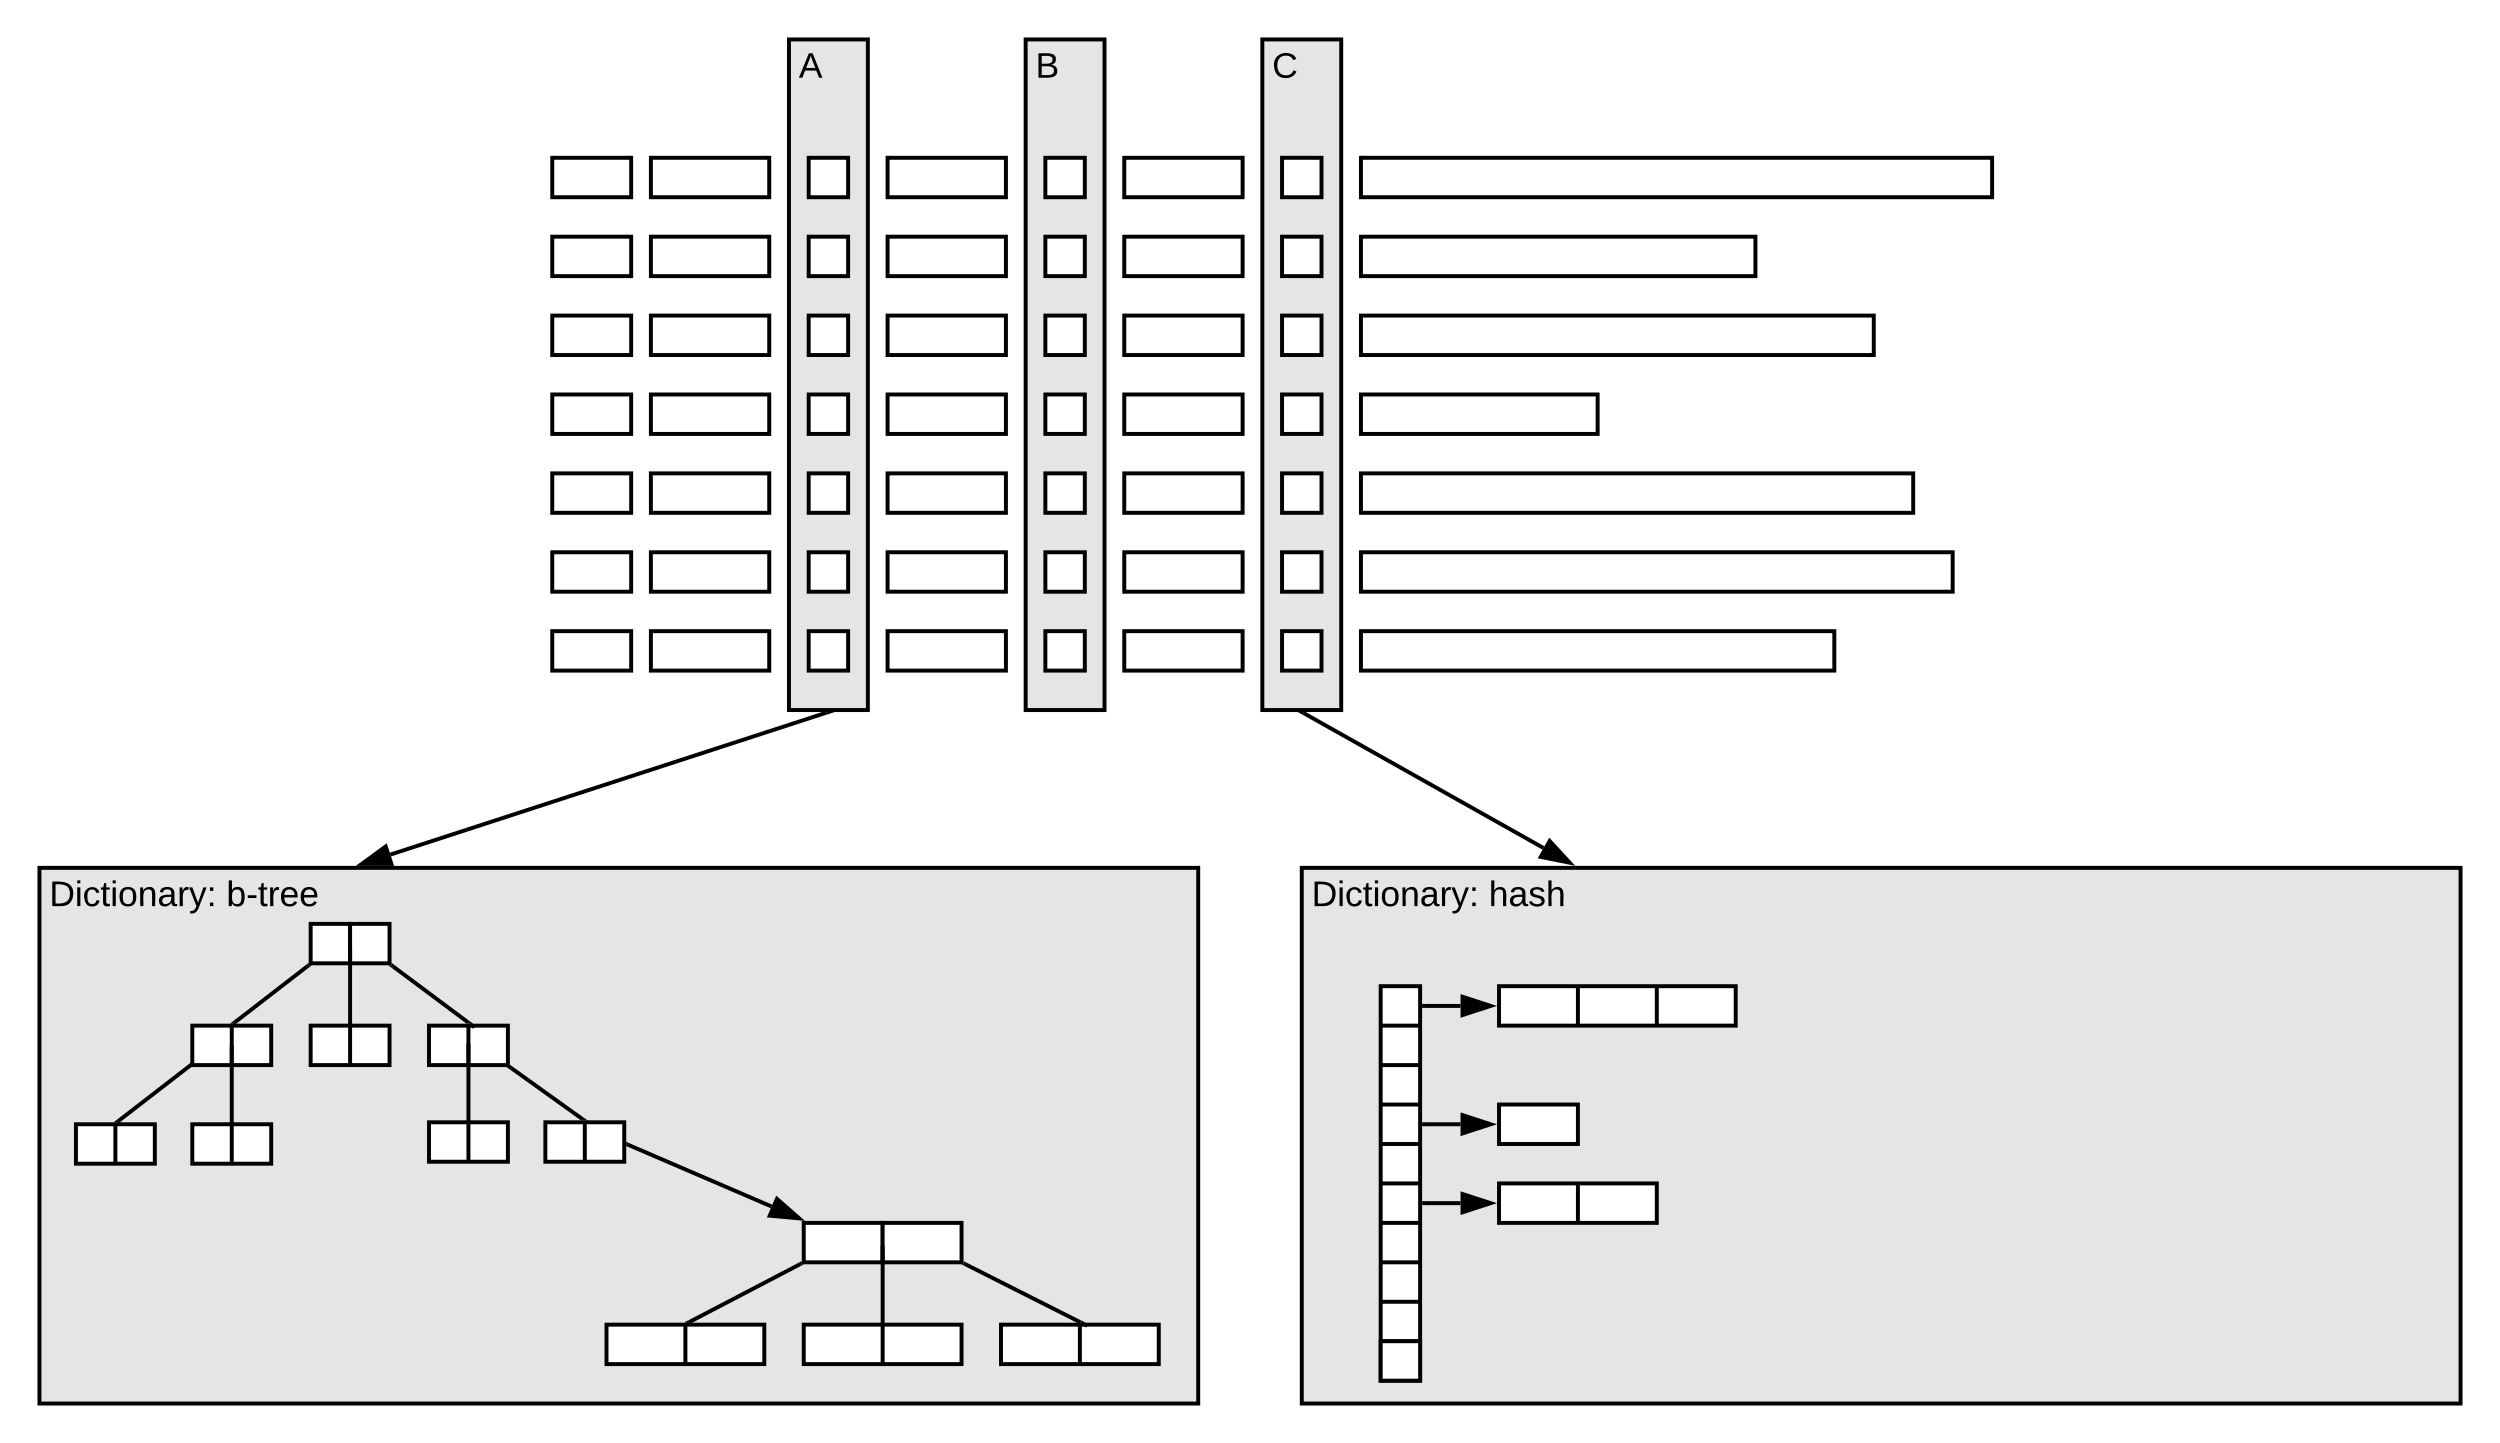
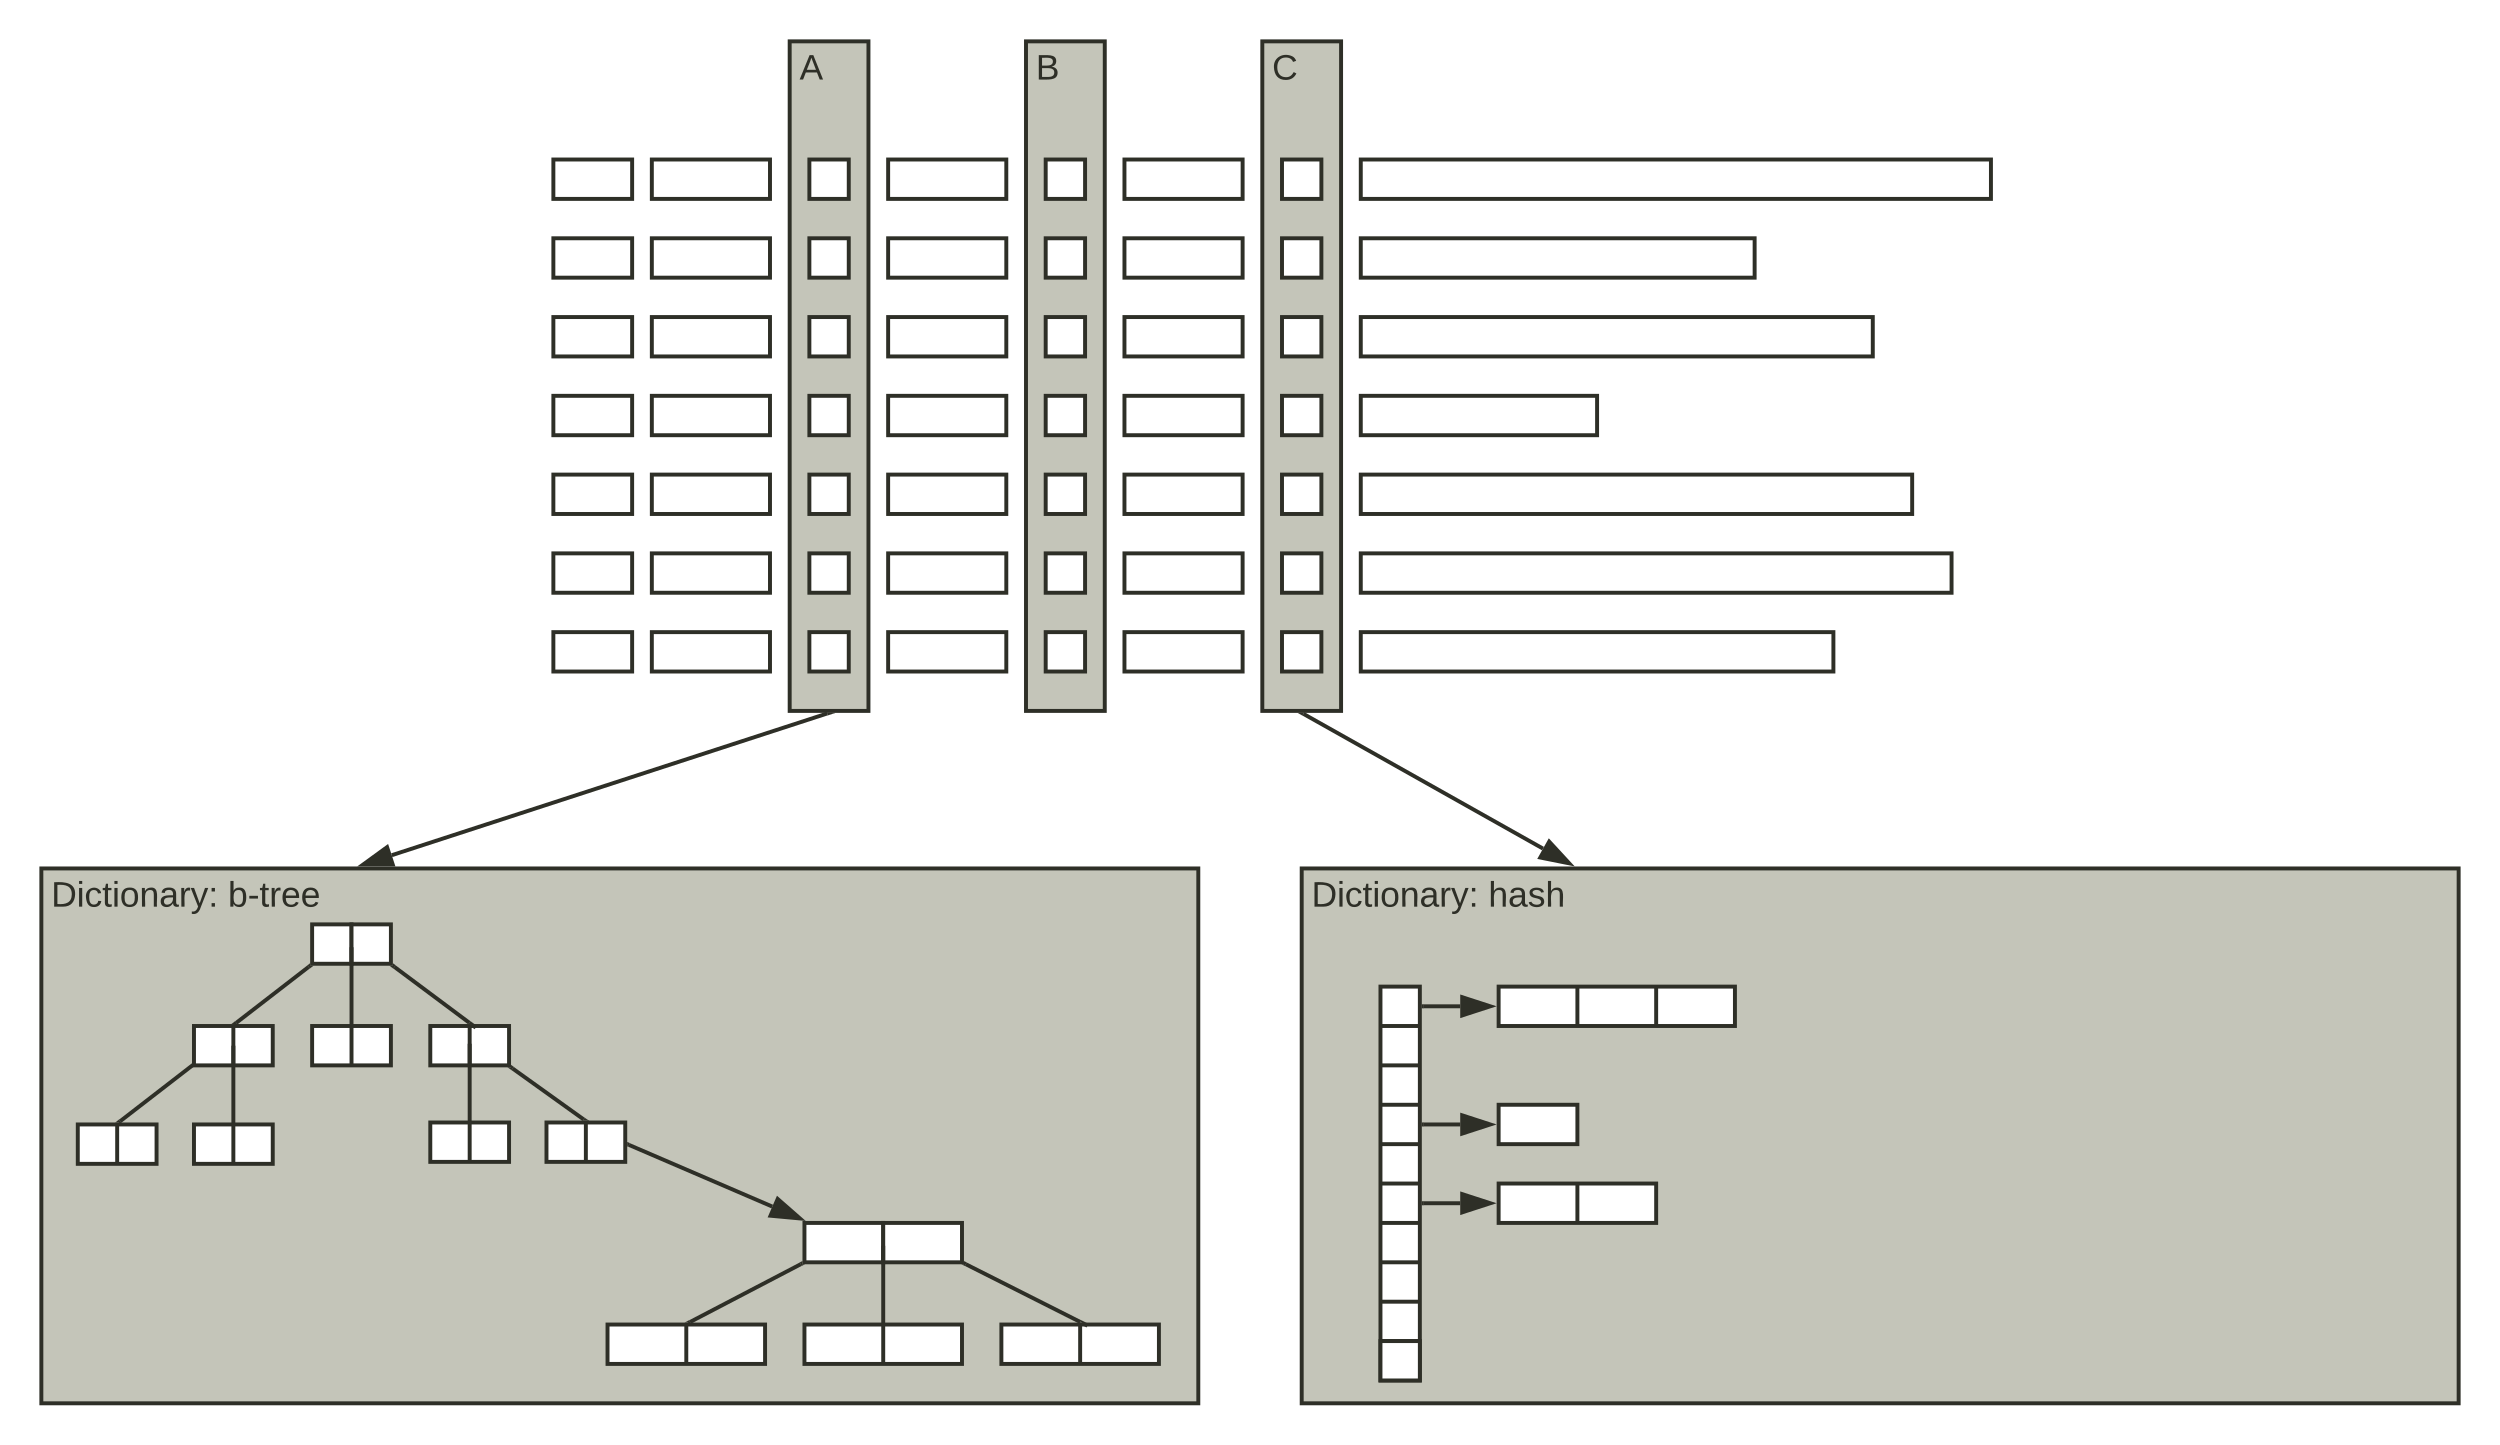
- <svg xmlns="http://www.w3.org/2000/svg" xmlns:ns1="lucid" xmlns:xlink="http://www.w3.org/1999/xlink" width="1267.5" height="731.6">
-   <g transform="translate(-60 -140)" ns1:page-tab-id="0_0">
+ <svg xmlns="http://www.w3.org/2000/svg" xmlns:ns1="lucid" xmlns:xlink="http://www.w3.org/1999/xlink" width="1269.5" height="733.6">
+   <g transform="translate(-59 -139)" ns1:page-tab-id="0_0">
    <path d="M0 0h1870.4v1323.2H0z" fill="#fff" />
-     <path d="M80 580h587.5v271.6H80z" stroke="#000" stroke-width="2" fill="#e5e5e5" />
+     <path d="M80 580h587.5v271.6H80z" stroke="#2e2f27" stroke-width="2" fill="#c4c5b9" />
    <use xlink:href="#a" transform="matrix(1,0,0,1,85,585) translate(0 14.4)" />
    <use xlink:href="#b" transform="matrix(1,0,0,1,85,585) translate(89.8 14.4)" />
-     <path d="M460 160h40v340h-40z" stroke="#000" stroke-width="2" fill="#e5e5e5" />
+     <path d="M460 160h40v340h-40z" stroke="#2e2f27" stroke-width="2" fill="#c4c5b9" />
    <use xlink:href="#c" transform="matrix(1,0,0,1,465,165) translate(0 14.4)" />
-     <path d="M340 220h40v20h-40zM340 260h40v20h-40zM340 340h40v20h-40zM340 300h40v20h-40zM340 380h40v20h-40zM340 420h40v20h-40zM340 460h40v20h-40zM390 220h60v20h-60zM390 260h60v20h-60zM390 300h60v20h-60zM390 340h60v20h-60zM390 380h60v20h-60zM390 420h60v20h-60zM390 460h60v20h-60zM470 220h20v20h-20zM470 260h20v20h-20zM470 300h20v20h-20zM470 340h20v20h-20zM470 380h20v20h-20zM470 420h20v20h-20zM470 460h20v20h-20zM510 220h60v20h-60zM510 260h60v20h-60zM510 300h60v20h-60zM510 340h60v20h-60zM510 380h60v20h-60zM510 420h60v20h-60zM510 460h60v20h-60zM750 220h320v20H750zM750 260h200v20H750zM750 300h260v20H750zM750 340h120v20H750zM750 380h280v20H750zM750 420h300v20H750zM750 460h240v20H750zM630 220h60v20h-60zM630 260h60v20h-60zM630 300h60v20h-60zM630 340h60v20h-60zM630 380h60v20h-60zM630 420h60v20h-60zM630 460h60v20h-60zM217.5 608.4h20v20h-20zM157.5 660h20v20h-20zM177.5 660h20v20h-20z" stroke="#000" stroke-width="2" fill="#fff" />
-     <path d="M580 160h40v340h-40z" stroke="#000" stroke-width="2" fill="#e5e5e5" />
+     <path d="M340 220h40v20h-40zM340 260h40v20h-40zM340 340h40v20h-40zM340 300h40v20h-40zM340 380h40v20h-40zM340 420h40v20h-40zM340 460h40v20h-40zM390 220h60v20h-60zM390 260h60v20h-60zM390 300h60v20h-60zM390 340h60v20h-60zM390 380h60v20h-60zM390 420h60v20h-60zM390 460h60v20h-60zM470 220h20v20h-20zM470 260h20v20h-20zM470 300h20v20h-20zM470 340h20v20h-20zM470 380h20v20h-20zM470 420h20v20h-20zM470 460h20v20h-20zM510 220h60v20h-60zM510 260h60v20h-60zM510 300h60v20h-60zM510 340h60v20h-60zM510 380h60v20h-60zM510 420h60v20h-60zM510 460h60v20h-60zM750 220h320v20H750zM750 260h200v20H750zM750 300h260v20H750zM750 340h120v20H750zM750 380h280v20H750zM750 420h300v20H750zM750 460h240v20H750zM630 220h60v20h-60zM630 260h60v20h-60zM630 300h60v20h-60zM630 340h60v20h-60zM630 380h60v20h-60zM630 420h60v20h-60zM630 460h60v20h-60zM217.5 608.4h20v20h-20zM157.5 660h20v20h-20zM177.5 660h20v20h-20z" stroke="#2e2f27" stroke-width="2" fill="#fff" />
+     <path d="M580 160h40v340h-40z" stroke="#2e2f27" stroke-width="2" fill="#c4c5b9" />
    <use xlink:href="#d" transform="matrix(1,0,0,1,585,165) translate(0 14.4)" />
-     <path d="M590 220h20v20h-20zM590 260h20v20h-20zM590 300h20v20h-20zM590 340h20v20h-20zM590 380h20v20h-20zM590 420h20v20h-20zM590 460h20v20h-20z" stroke="#000" stroke-width="2" fill="#fff" />
-     <path d="M700 160h40v340h-40z" stroke="#000" stroke-width="2" fill="#e5e5e5" />
+     <path d="M590 220h20v20h-20zM590 260h20v20h-20zM590 300h20v20h-20zM590 340h20v20h-20zM590 380h20v20h-20zM590 420h20v20h-20zM590 460h20v20h-20z" stroke="#2e2f27" stroke-width="2" fill="#fff" />
+     <path d="M700 160h40v340h-40z" stroke="#2e2f27" stroke-width="2" fill="#c4c5b9" />
    <use xlink:href="#e" transform="matrix(1,0,0,1,705,165) translate(0 14.4)" />
-     <path d="M710 220h20v20h-20zM710 260h20v20h-20zM710 300h20v20h-20zM710 340h20v20h-20zM710 380h20v20h-20zM710 420h20v20h-20zM710 460h20v20h-20z" stroke="#000" stroke-width="2" fill="#fff" />
-     <path d="M479.05 501.3l-221.12 71.97" stroke="#000" stroke-width="2" fill="none" />
-     <path d="M483.16 501.02l-3.83 1.25-.4-1.27h4.22z" />
-     <path d="M243.42 578l12.13-8.82 2.87 8.8z" stroke="#000" stroke-width="2" />
-     <path d="M215.7 630l-36.74 28.4" stroke="#000" stroke-width="2" fill="none" />
-     <path d="M216.5 629.4h1.64l-1.84 1.42-1.22-1.58 1.42-1.1zM179.6 659.16l-1.1.85v-1h-1.97l1.84-1.42z" />
-     <path d="M217.5 660h20v20h-20zM237.5 660h20v20h-20zM237.5 608.4h20v20h-20z" stroke="#000" stroke-width="2" fill="#fff" />
-     <path d="M237.5 621v38M237.5 621.03V620M237.5 658.97V660" stroke="#000" stroke-width="2" fill="none" />
-     <path d="M277.5 660h20v20h-20zM297.5 660h20v20h-20z" stroke="#000" stroke-width="2" fill="#fff" />
-     <path d="M259.3 630l38.07 28.4" stroke="#000" stroke-width="2" fill="none" />
-     <path d="M259.92 629.2l-1.2 1.6-1.9-1.4h1.68v-1.25zM301.17 660l-1.2 1.6-1.47-1.1V659h-1.6l1.04-1.4z" />
-     <path d="M98.5 710h20v20h-20zM118.5 710h20v20h-20z" stroke="#000" stroke-width="2" fill="#fff" />
-     <path d="M156.7 680l-36.74 28.4M156.7 680.03l.8-.63" stroke="#000" stroke-width="2" fill="none" />
-     <path d="M120.6 709.16l-1.1.85v-1h-1.97l1.84-1.42z" />
-     <path d="M157.5 710h20v20h-20zM177.5 710h20v20h-20z" stroke="#000" stroke-width="2" fill="#fff" />
-     <path d="M177.5 671v38M177.5 671.03V670M177.5 708.97V710" stroke="#000" stroke-width="2" fill="none" />
-     <path d="M277.5 709h20v20h-20zM297.5 709h20v20h-20z" stroke="#000" stroke-width="2" fill="#fff" />
-     <path d="M319.3 681.58l36.05 25.84" stroke="#000" stroke-width="2" fill="none" />
-     <path d="M319.92 680.78l-1.17 1.63-1.97-1.4h1.72v-1.23zM359.2 708.94l-1.18 1.62-.52-.37V708h-2.6l1.02-1.4z" />
-     <path d="M336.5 709h20v20h-20zM356.5 709h20v20h-20z" stroke="#000" stroke-width="2" fill="#fff" />
-     <path d="M297.5 670v38M297.5 670.03V669M297.5 707.97V709M378.42 720.4l72.75 31.3" stroke="#000" stroke-width="2" fill="none" />
-     <path d="M378.84 719.5l-.8 1.82-.54-.23v-2.2z" />
-     <path d="M465.2 757.72l-14.94-1.38 3.66-8.5z" stroke="#000" stroke-width="2" />
-     <path d="M467.5 760h40v20h-40zM367.5 811.6h40v20h-40zM407.5 811.6h40v20h-40z" stroke="#000" stroke-width="2" fill="#fff" />
-     <path d="M465.6 780.96l-56.2 29.35" stroke="#000" stroke-width="2" fill="none" />
-     <path d="M466.5 781h1.2l-1.65.86-.92-1.77 1.37-.73zM409.87 811.18l-1.37.72v-1.3h-1.83l2.28-1.2z" />
-     <path d="M467.5 811.6h40v20h-40zM507.5 811.6h40v20h-40zM507.5 760h40v20h-40z" stroke="#000" stroke-width="2" fill="#fff" />
-     <path d="M507.5 772.6v38M507.5 772.63v-1.03M507.5 810.57v1.03" stroke="#000" stroke-width="2" fill="none" />
-     <path d="M567.5 811.6h40v20h-40zM607.5 811.6h40v20h-40z" stroke="#000" stroke-width="2" fill="#fff" />
-     <path d="M549.4 780.95l58.2 29.37" stroke="#000" stroke-width="2" fill="none" />
-     <path d="M549.87 780.07l-.9 1.78-1.7-.85h1.23v-1.62zM611.63 811.23l-.9 1.8-2.23-1.14v-1.3h-1.06l.6-1.18z" />
-     <path d="M720 580h587.5v271.6H720z" stroke="#000" stroke-width="2" fill="#e5e5e5" />
+     <path d="M710 220h20v20h-20zM710 260h20v20h-20zM710 300h20v20h-20zM710 340h20v20h-20zM710 380h20v20h-20zM710 420h20v20h-20zM710 460h20v20h-20z" stroke="#2e2f27" stroke-width="2" fill="#fff" />
+     <path d="M479.05 501.3l-221.12 71.97" stroke="#2e2f27" stroke-width="2" fill="none" />
+     <path d="M483.16 501.02l-3.83 1.25-.4-1.27h4.22z" stroke="#2e2f27" stroke-width=".05" fill="#2e2f27" />
+     <path d="M243.42 578l12.13-8.82 2.87 8.8z" stroke="#2e2f27" stroke-width="2" fill="#2e2f27" />
+     <path d="M215.7 630l-36.74 28.4" stroke="#2e2f27" stroke-width="2" fill="none" />
+     <path d="M216.5 629.4h1.64l-1.84 1.42-1.22-1.6 1.42-1.08zM179.6 659.16l-1.1.85v-1h-1.97l1.84-1.42z" stroke="#2e2f27" stroke-width=".05" fill="#2e2f27" />
+     <path d="M217.5 660h20v20h-20zM237.5 660h20v20h-20zM237.5 608.4h20v20h-20z" stroke="#2e2f27" stroke-width="2" fill="#fff" />
+     <path d="M237.5 621v38M237.5 621.03V620M237.5 658.97V660" stroke="#2e2f27" stroke-width="2" fill="none" />
+     <path d="M277.5 660h20v20h-20zM297.5 660h20v20h-20z" stroke="#2e2f27" stroke-width="2" fill="#fff" />
+     <path d="M259.3 630l38.06 28.4" stroke="#2e2f27" stroke-width="2" fill="none" />
+     <path d="M259.92 629.2l-1.2 1.62-1.9-1.42h1.68v-1.25zM301.17 660l-1.2 1.6-1.47-1.1V659h-1.6l1.04-1.4z" stroke="#2e2f27" stroke-width=".05" fill="#2e2f27" />
+     <path d="M98.5 710h20v20h-20zM118.5 710h20v20h-20z" stroke="#2e2f27" stroke-width="2" fill="#fff" />
+     <path d="M156.7 680l-36.74 28.4M156.7 680.03l.8-.63" stroke="#2e2f27" stroke-width="2" fill="none" />
+     <path d="M120.6 709.16l-1.1.85v-1h-1.97l1.84-1.42z" stroke="#2e2f27" stroke-width=".05" fill="#2e2f27" />
+     <path d="M157.5 710h20v20h-20zM177.5 710h20v20h-20z" stroke="#2e2f27" stroke-width="2" fill="#fff" />
+     <path d="M177.5 671v38M177.5 671.03V670M177.5 708.97V710" stroke="#2e2f27" stroke-width="2" fill="none" />
+     <path d="M277.5 709h20v20h-20zM297.5 709h20v20h-20z" stroke="#2e2f27" stroke-width="2" fill="#fff" />
+     <path d="M319.3 681.58l36.05 25.84" stroke="#2e2f27" stroke-width="2" fill="none" />
+     <path d="M319.92 680.8l-1.17 1.6-1.97-1.4h1.72v-1.23zM359.2 708.93l-1.18 1.63-.52-.37V708h-2.6l1.02-1.4z" stroke="#2e2f27" stroke-width=".05" fill="#2e2f27" />
+     <path d="M336.5 709h20v20h-20zM356.5 709h20v20h-20z" stroke="#2e2f27" stroke-width="2" fill="#fff" />
+     <path d="M297.5 670v38M297.5 670.03V669M297.5 707.97V709M378.42 720.4l72.75 31.3" stroke="#2e2f27" stroke-width="2" fill="none" />
+     <path d="M378.84 719.5l-.8 1.82-.54-.23v-2.2z" stroke="#2e2f27" stroke-width=".05" fill="#2e2f27" />
+     <path d="M465.2 757.72l-14.94-1.38 3.66-8.5z" stroke="#2e2f27" stroke-width="2" fill="#2e2f27" />
+     <path d="M467.5 760h40v20h-40zM367.5 811.6h40v20h-40zM407.5 811.6h40v20h-40z" stroke="#2e2f27" stroke-width="2" fill="#fff" />
+     <path d="M465.6 780.96l-56.2 29.35" stroke="#2e2f27" stroke-width="2" fill="none" />
+     <path d="M466.5 781h1.2l-1.65.86-.92-1.77 1.37-.73zM409.87 811.18l-1.37.72v-1.3h-1.83l2.28-1.2z" stroke="#2e2f27" stroke-width=".05" fill="#2e2f27" />
+     <path d="M467.5 811.6h40v20h-40zM507.5 811.6h40v20h-40zM507.5 760h40v20h-40z" stroke="#2e2f27" stroke-width="2" fill="#fff" />
+     <path d="M507.5 772.6v38M507.5 772.63v-1.03M507.5 810.57v1.03" stroke="#2e2f27" stroke-width="2" fill="none" />
+     <path d="M567.5 811.6h40v20h-40zM607.5 811.6h40v20h-40z" stroke="#2e2f27" stroke-width="2" fill="#fff" />
+     <path d="M549.4 780.95l58.2 29.37" stroke="#2e2f27" stroke-width="2" fill="none" />
+     <path d="M549.87 780.07l-.9 1.78-1.7-.85h1.23v-1.62zM611.63 811.23l-.9 1.8-2.23-1.14v-1.3h-1.06l.6-1.18z" stroke="#2e2f27" stroke-width=".05" fill="#2e2f27" />
+     <path d="M720 580h587.5v271.6H720z" stroke="#2e2f27" stroke-width="2" fill="#c4c5b9" />
    <use xlink:href="#a" transform="matrix(1,0,0,1,725,585) translate(0 14.4)" />
    <use xlink:href="#f" transform="matrix(1,0,0,1,725,585) translate(89.8 14.4)" />
-     <path d="M760 640h20v20h-20zM760 660h20v20h-20zM760 680h20v20h-20zM760 700h20v20h-20zM760 720h20v20h-20zM760 740h20v20h-20zM760 760h20v20h-20zM760 780h20v20h-20zM760 800h20v20h-20zM760 820h20v20h-20z" stroke="#000" stroke-width="2" fill="#fff" />
-     <path d="M760 820h20v20h-20zM820 640h40v20h-40zM860 640h40v20h-40zM900 640h40v20h-40zM820 700h40v20h-40zM820 740h40v20h-40zM860 740h40v20h-40z" stroke="#000" stroke-width="2" fill="#fff" />
-     <path d="M782 650h18.5" stroke="#000" stroke-width="2" fill="none" />
-     <path d="M782.03 651H781v-2h1.03z" />
-     <path d="M815.76 650l-14.26 4.64v-9.28z" stroke="#000" stroke-width="2" />
-     <path d="M782 710h18.5" stroke="#000" stroke-width="2" fill="none" />
-     <path d="M782.03 711H781v-2h1.03z" />
-     <path d="M815.76 710l-14.26 4.64v-9.28z" stroke="#000" stroke-width="2" />
-     <path d="M782 750h18.5" stroke="#000" stroke-width="2" fill="none" />
-     <path d="M782.03 751H781v-2h1.03z" />
-     <path d="M815.76 750l-14.26 4.64v-9.28z" stroke="#000" stroke-width="2" />
-     <path d="M720.87 501.5l121.67 68.43" stroke="#000" stroke-width="2" fill="none" />
-     <path d="M720.4 502.37l-2.44-1.37h3.22z" />
-     <path d="M855.85 577.4l-14.7-2.94 4.53-8.08z" stroke="#000" stroke-width="2" />
+     <path d="M760 640h20v20h-20zM760 660h20v20h-20zM760 680h20v20h-20zM760 700h20v20h-20zM760 720h20v20h-20zM760 740h20v20h-20zM760 760h20v20h-20zM760 780h20v20h-20zM760 800h20v20h-20zM760 820h20v20h-20z" stroke="#2e2f27" stroke-width="2" fill="#fff" />
+     <path d="M760 820h20v20h-20zM820 640h40v20h-40zM860 640h40v20h-40zM900 640h40v20h-40zM820 700h40v20h-40zM820 740h40v20h-40zM860 740h40v20h-40z" stroke="#2e2f27" stroke-width="2" fill="#fff" />
+     <path d="M782 650h18.5" stroke="#2e2f27" stroke-width="2" fill="none" />
+     <path d="M782.03 651H781v-2h1.03z" stroke="#2e2f27" stroke-width=".05" fill="#2e2f27" />
+     <path d="M815.76 650l-14.26 4.63v-9.26z" stroke="#2e2f27" stroke-width="2" fill="#2e2f27" />
+     <path d="M782 710h18.5" stroke="#2e2f27" stroke-width="2" fill="none" />
+     <path d="M782.03 711H781v-2h1.03z" stroke="#2e2f27" stroke-width=".05" fill="#2e2f27" />
+     <path d="M815.76 710l-14.26 4.63v-9.26z" stroke="#2e2f27" stroke-width="2" fill="#2e2f27" />
+     <path d="M782 750h18.5" stroke="#2e2f27" stroke-width="2" fill="none" />
+     <path d="M782.03 751H781v-2h1.03z" stroke="#2e2f27" stroke-width=".05" fill="#2e2f27" />
+     <path d="M815.76 750l-14.26 4.63v-9.26z" stroke="#2e2f27" stroke-width="2" fill="#2e2f27" />
+     <path d="M720.87 501.5l121.67 68.43" stroke="#2e2f27" stroke-width="2" fill="none" />
+     <path d="M720.4 502.37l-2.44-1.37h3.22z" stroke="#2e2f27" stroke-width=".05" fill="#2e2f27" />
+     <path d="M855.85 577.4l-14.7-2.94 4.53-8.08z" stroke="#2e2f27" stroke-width="2" fill="#2e2f27" />
    <defs>
-       <path d="M30-248c118-7 216 8 213 122C240-48 200 0 122 0H30v-248zM63-27c89 8 146-16 146-99s-60-101-146-95v194" id="g" />
-       <path d="M24-231v-30h32v30H24zM24 0v-190h32V0H24" id="h" />
-       <path d="M96-169c-40 0-48 33-48 73s9 75 48 75c24 0 41-14 43-38l32 2c-6 37-31 61-74 61-59 0-76-41-82-99-10-93 101-131 147-64 4 7 5 14 7 22l-32 3c-4-21-16-35-41-35" id="i" />
-       <path d="M59-47c-2 24 18 29 38 22v24C64 9 27 4 27-40v-127H5v-23h24l9-43h21v43h35v23H59v120" id="j" />
-       <path d="M100-194c62-1 85 37 85 99 1 63-27 99-86 99S16-35 15-95c0-66 28-99 85-99zM99-20c44 1 53-31 53-75 0-43-8-75-51-75s-53 32-53 75 10 74 51 75" id="k" />
-       <path d="M117-194c89-4 53 116 60 194h-32v-121c0-31-8-49-39-48C34-167 62-67 57 0H25l-1-190h30c1 10-1 24 2 32 11-22 29-35 61-36" id="l" />
-       <path d="M141-36C126-15 110 5 73 4 37 3 15-17 15-53c-1-64 63-63 125-63 3-35-9-54-41-54-24 1-41 7-42 31l-33-3c5-37 33-52 76-52 45 0 72 20 72 64v82c-1 20 7 32 28 27v20c-31 9-61-2-59-35zM48-53c0 20 12 33 32 33 41-3 63-29 60-74-43 2-92-5-92 41" id="m" />
-       <path d="M114-163C36-179 61-72 57 0H25l-1-190h30c1 12-1 29 2 39 6-27 23-49 58-41v29" id="n" />
-       <path d="M179-190L93 31C79 59 56 82 12 73V49c39 6 53-20 64-50L1-190h34L92-34l54-156h33" id="o" />
-       <path d="M33-154v-36h34v36H33zM33 0v-36h34V0H33" id="p" />
+       <path fill="#2e2f27" d="M30-248c118-7 216 8 213 122C240-48 200 0 122 0H30v-248zM63-27c89 8 146-16 146-99s-60-101-146-95v194" id="g" />
+       <path fill="#2e2f27" d="M24-231v-30h32v30H24zM24 0v-190h32V0H24" id="h" />
+       <path fill="#2e2f27" d="M96-169c-40 0-48 33-48 73s9 75 48 75c24 0 41-14 43-38l32 2c-6 37-31 61-74 61-59 0-76-41-82-99-10-93 101-131 147-64 4 7 5 14 7 22l-32 3c-4-21-16-35-41-35" id="i" />
+       <path fill="#2e2f27" d="M59-47c-2 24 18 29 38 22v24C64 9 27 4 27-40v-127H5v-23h24l9-43h21v43h35v23H59v120" id="j" />
+       <path fill="#2e2f27" d="M100-194c62-1 85 37 85 99 1 63-27 99-86 99S16-35 15-95c0-66 28-99 85-99zM99-20c44 1 53-31 53-75 0-43-8-75-51-75s-53 32-53 75 10 74 51 75" id="k" />
+       <path fill="#2e2f27" d="M117-194c89-4 53 116 60 194h-32v-121c0-31-8-49-39-48C34-167 62-67 57 0H25l-1-190h30c1 10-1 24 2 32 11-22 29-35 61-36" id="l" />
+       <path fill="#2e2f27" d="M141-36C126-15 110 5 73 4 37 3 15-17 15-53c-1-64 63-63 125-63 3-35-9-54-41-54-24 1-41 7-42 31l-33-3c5-37 33-52 76-52 45 0 72 20 72 64v82c-1 20 7 32 28 27v20c-31 9-61-2-59-35zM48-53c0 20 12 33 32 33 41-3 63-29 60-74-43 2-92-5-92 41" id="m" />
+       <path fill="#2e2f27" d="M114-163C36-179 61-72 57 0H25l-1-190h30c1 12-1 29 2 39 6-27 23-49 58-41v29" id="n" />
+       <path fill="#2e2f27" d="M179-190L93 31C79 59 56 82 12 73V49c39 6 53-20 64-50L1-190h34L92-34l54-156h33" id="o" />
+       <path fill="#2e2f27" d="M33-154v-36h34v36H33zM33 0v-36h34V0H33" id="p" />
      <g id="a">
        <use transform="matrix(0.05,0,0,0.05,0,0)" xlink:href="#g" />
        <use transform="matrix(0.05,0,0,0.05,12.95,0)" xlink:href="#h" />
        <use transform="matrix(0.05,0,0,0.05,16.9,0)" xlink:href="#i" />
        <use transform="matrix(0.05,0,0,0.05,25.9,0)" xlink:href="#j" />
        <use transform="matrix(0.05,0,0,0.05,30.9,0)" xlink:href="#h" />
        <use transform="matrix(0.05,0,0,0.05,34.85,0)" xlink:href="#k" />
        <use transform="matrix(0.05,0,0,0.05,44.85,0)" xlink:href="#l" />
        <use transform="matrix(0.05,0,0,0.05,54.85,0)" xlink:href="#m" />
        <use transform="matrix(0.05,0,0,0.05,64.85,0)" xlink:href="#n" />
        <use transform="matrix(0.05,0,0,0.05,70.8,0)" xlink:href="#o" />
        <use transform="matrix(0.05,0,0,0.05,79.8,0)" xlink:href="#p" />
      </g>
-       <path d="M115-194c53 0 69 39 70 98 0 66-23 100-70 100C84 3 66-7 56-30L54 0H23l1-261h32v101c10-23 28-34 59-34zm-8 174c40 0 45-34 45-75 0-40-5-75-45-74-42 0-51 32-51 76 0 43 10 73 51 73" id="q" />
-       <path d="M16-82v-28h88v28H16" id="r" />
-       <path d="M100-194c63 0 86 42 84 106H49c0 40 14 67 53 68 26 1 43-12 49-29l28 8c-11 28-37 45-77 45C44 4 14-33 15-96c1-61 26-98 85-98zm52 81c6-60-76-77-97-28-3 7-6 17-6 28h103" id="s" />
+       <path fill="#2e2f27" d="M115-194c53 0 69 39 70 98 0 66-23 100-70 100C84 3 66-7 56-30L54 0H23l1-261h32v101c10-23 28-34 59-34zm-8 174c40 0 45-34 45-75 0-40-5-75-45-74-42 0-51 32-51 76 0 43 10 73 51 73" id="q" />
+       <path fill="#2e2f27" d="M16-82v-28h88v28H16" id="r" />
+       <path fill="#2e2f27" d="M100-194c63 0 86 42 84 106H49c0 40 14 67 53 68 26 1 43-12 49-29l28 8c-11 28-37 45-77 45C44 4 14-33 15-96c1-61 26-98 85-98zm52 81c6-60-76-77-97-28-3 7-6 17-6 28h103" id="s" />
      <g id="b">
        <use transform="matrix(0.05,0,0,0.05,0,0)" xlink:href="#q" />
        <use transform="matrix(0.05,0,0,0.05,10,0)" xlink:href="#r" />
        <use transform="matrix(0.05,0,0,0.05,15.95,0)" xlink:href="#j" />
        <use transform="matrix(0.05,0,0,0.05,20.95,0)" xlink:href="#n" />
        <use transform="matrix(0.05,0,0,0.05,26.9,0)" xlink:href="#s" />
        <use transform="matrix(0.05,0,0,0.05,36.9,0)" xlink:href="#s" />
      </g>
-       <path d="M205 0l-28-72H64L36 0H1l101-248h38L239 0h-34zm-38-99l-47-123c-12 45-31 82-46 123h93" id="t" />
+       <path fill="#2e2f27" d="M205 0l-28-72H64L36 0H1l101-248h38L239 0h-34zm-38-99l-47-123c-12 45-31 82-46 123h93" id="t" />
      <use transform="matrix(0.05,0,0,0.05,0,0)" xlink:href="#t" id="c" />
-       <path d="M160-131c35 5 61 23 61 61C221 17 115-2 30 0v-248c76 3 177-17 177 60 0 33-19 50-47 57zm-97-11c50-1 110 9 110-42 0-47-63-36-110-37v79zm0 115c55-2 124 14 124-45 0-56-70-42-124-44v89" id="u" />
+       <path fill="#2e2f27" d="M160-131c35 5 61 23 61 61C221 17 115-2 30 0v-248c76 3 177-17 177 60 0 33-19 50-47 57zm-97-11c50-1 110 9 110-42 0-47-63-36-110-37v79zm0 115c55-2 124 14 124-45 0-56-70-42-124-44v89" id="u" />
      <use transform="matrix(0.05,0,0,0.05,0,0)" xlink:href="#u" id="d" />
-       <path d="M212-179c-10-28-35-45-73-45-59 0-87 40-87 99 0 60 29 101 89 101 43 0 62-24 78-52l27 14C228-24 195 4 139 4 59 4 22-46 18-125c-6-104 99-153 187-111 19 9 31 26 39 46" id="v" />
+       <path fill="#2e2f27" d="M212-179c-10-28-35-45-73-45-59 0-87 40-87 99 0 60 29 101 89 101 43 0 62-24 78-52l27 14C228-24 195 4 139 4 59 4 22-46 18-125c-6-104 99-153 187-111 19 9 31 26 39 46" id="v" />
      <use transform="matrix(0.05,0,0,0.05,0,0)" xlink:href="#v" id="e" />
-       <path d="M106-169C34-169 62-67 57 0H25v-261h32l-1 103c12-21 28-36 61-36 89 0 53 116 60 194h-32v-121c2-32-8-49-39-48" id="w" />
-       <path d="M135-143c-3-34-86-38-87 0 15 53 115 12 119 90S17 21 10-45l28-5c4 36 97 45 98 0-10-56-113-15-118-90-4-57 82-63 122-42 12 7 21 19 24 35" id="x" />
+       <path fill="#2e2f27" d="M106-169C34-169 62-67 57 0H25v-261h32l-1 103c12-21 28-36 61-36 89 0 53 116 60 194h-32v-121c2-32-8-49-39-48" id="w" />
+       <path fill="#2e2f27" d="M135-143c-3-34-86-38-87 0 15 53 115 12 119 90S17 21 10-45l28-5c4 36 97 45 98 0-10-56-113-15-118-90-4-57 82-63 122-42 12 7 21 19 24 35" id="x" />
      <g id="f">
        <use transform="matrix(0.05,0,0,0.05,0,0)" xlink:href="#w" />
        <use transform="matrix(0.05,0,0,0.05,10,0)" xlink:href="#m" />
        <use transform="matrix(0.05,0,0,0.05,20,0)" xlink:href="#x" />
        <use transform="matrix(0.05,0,0,0.05,29,0)" xlink:href="#w" />
      </g>
    </defs>
  </g>
</svg>
